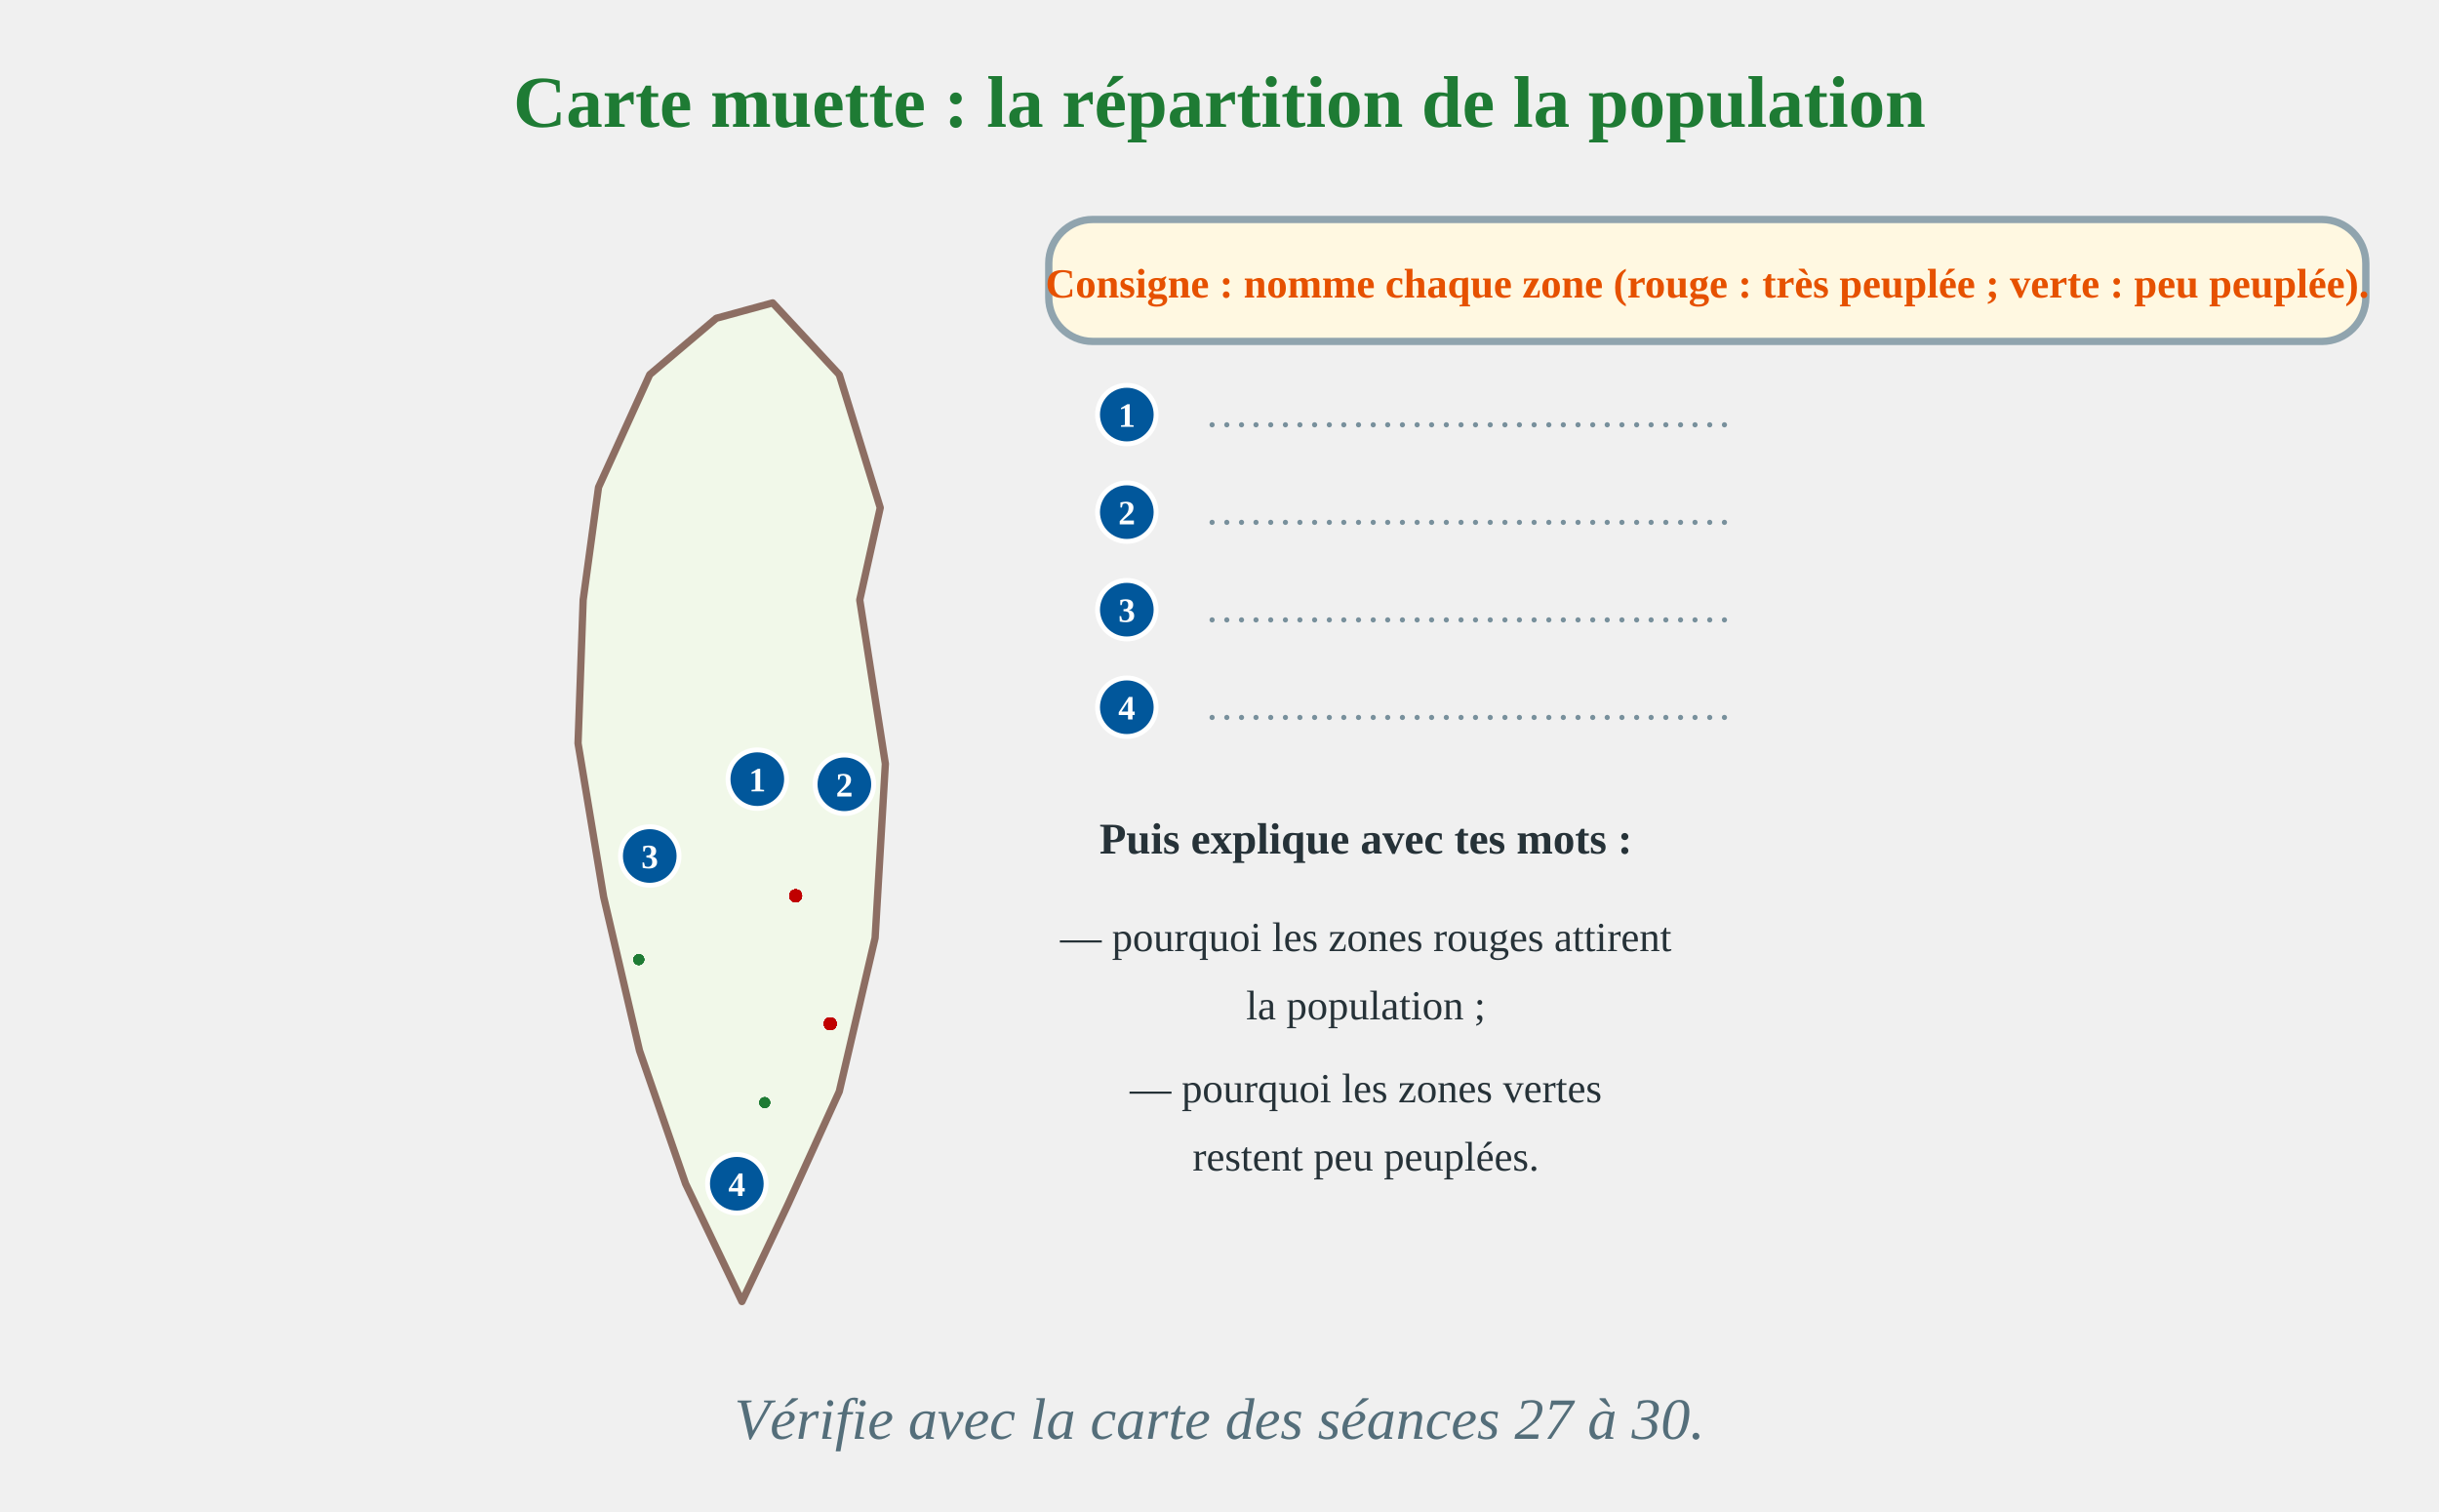
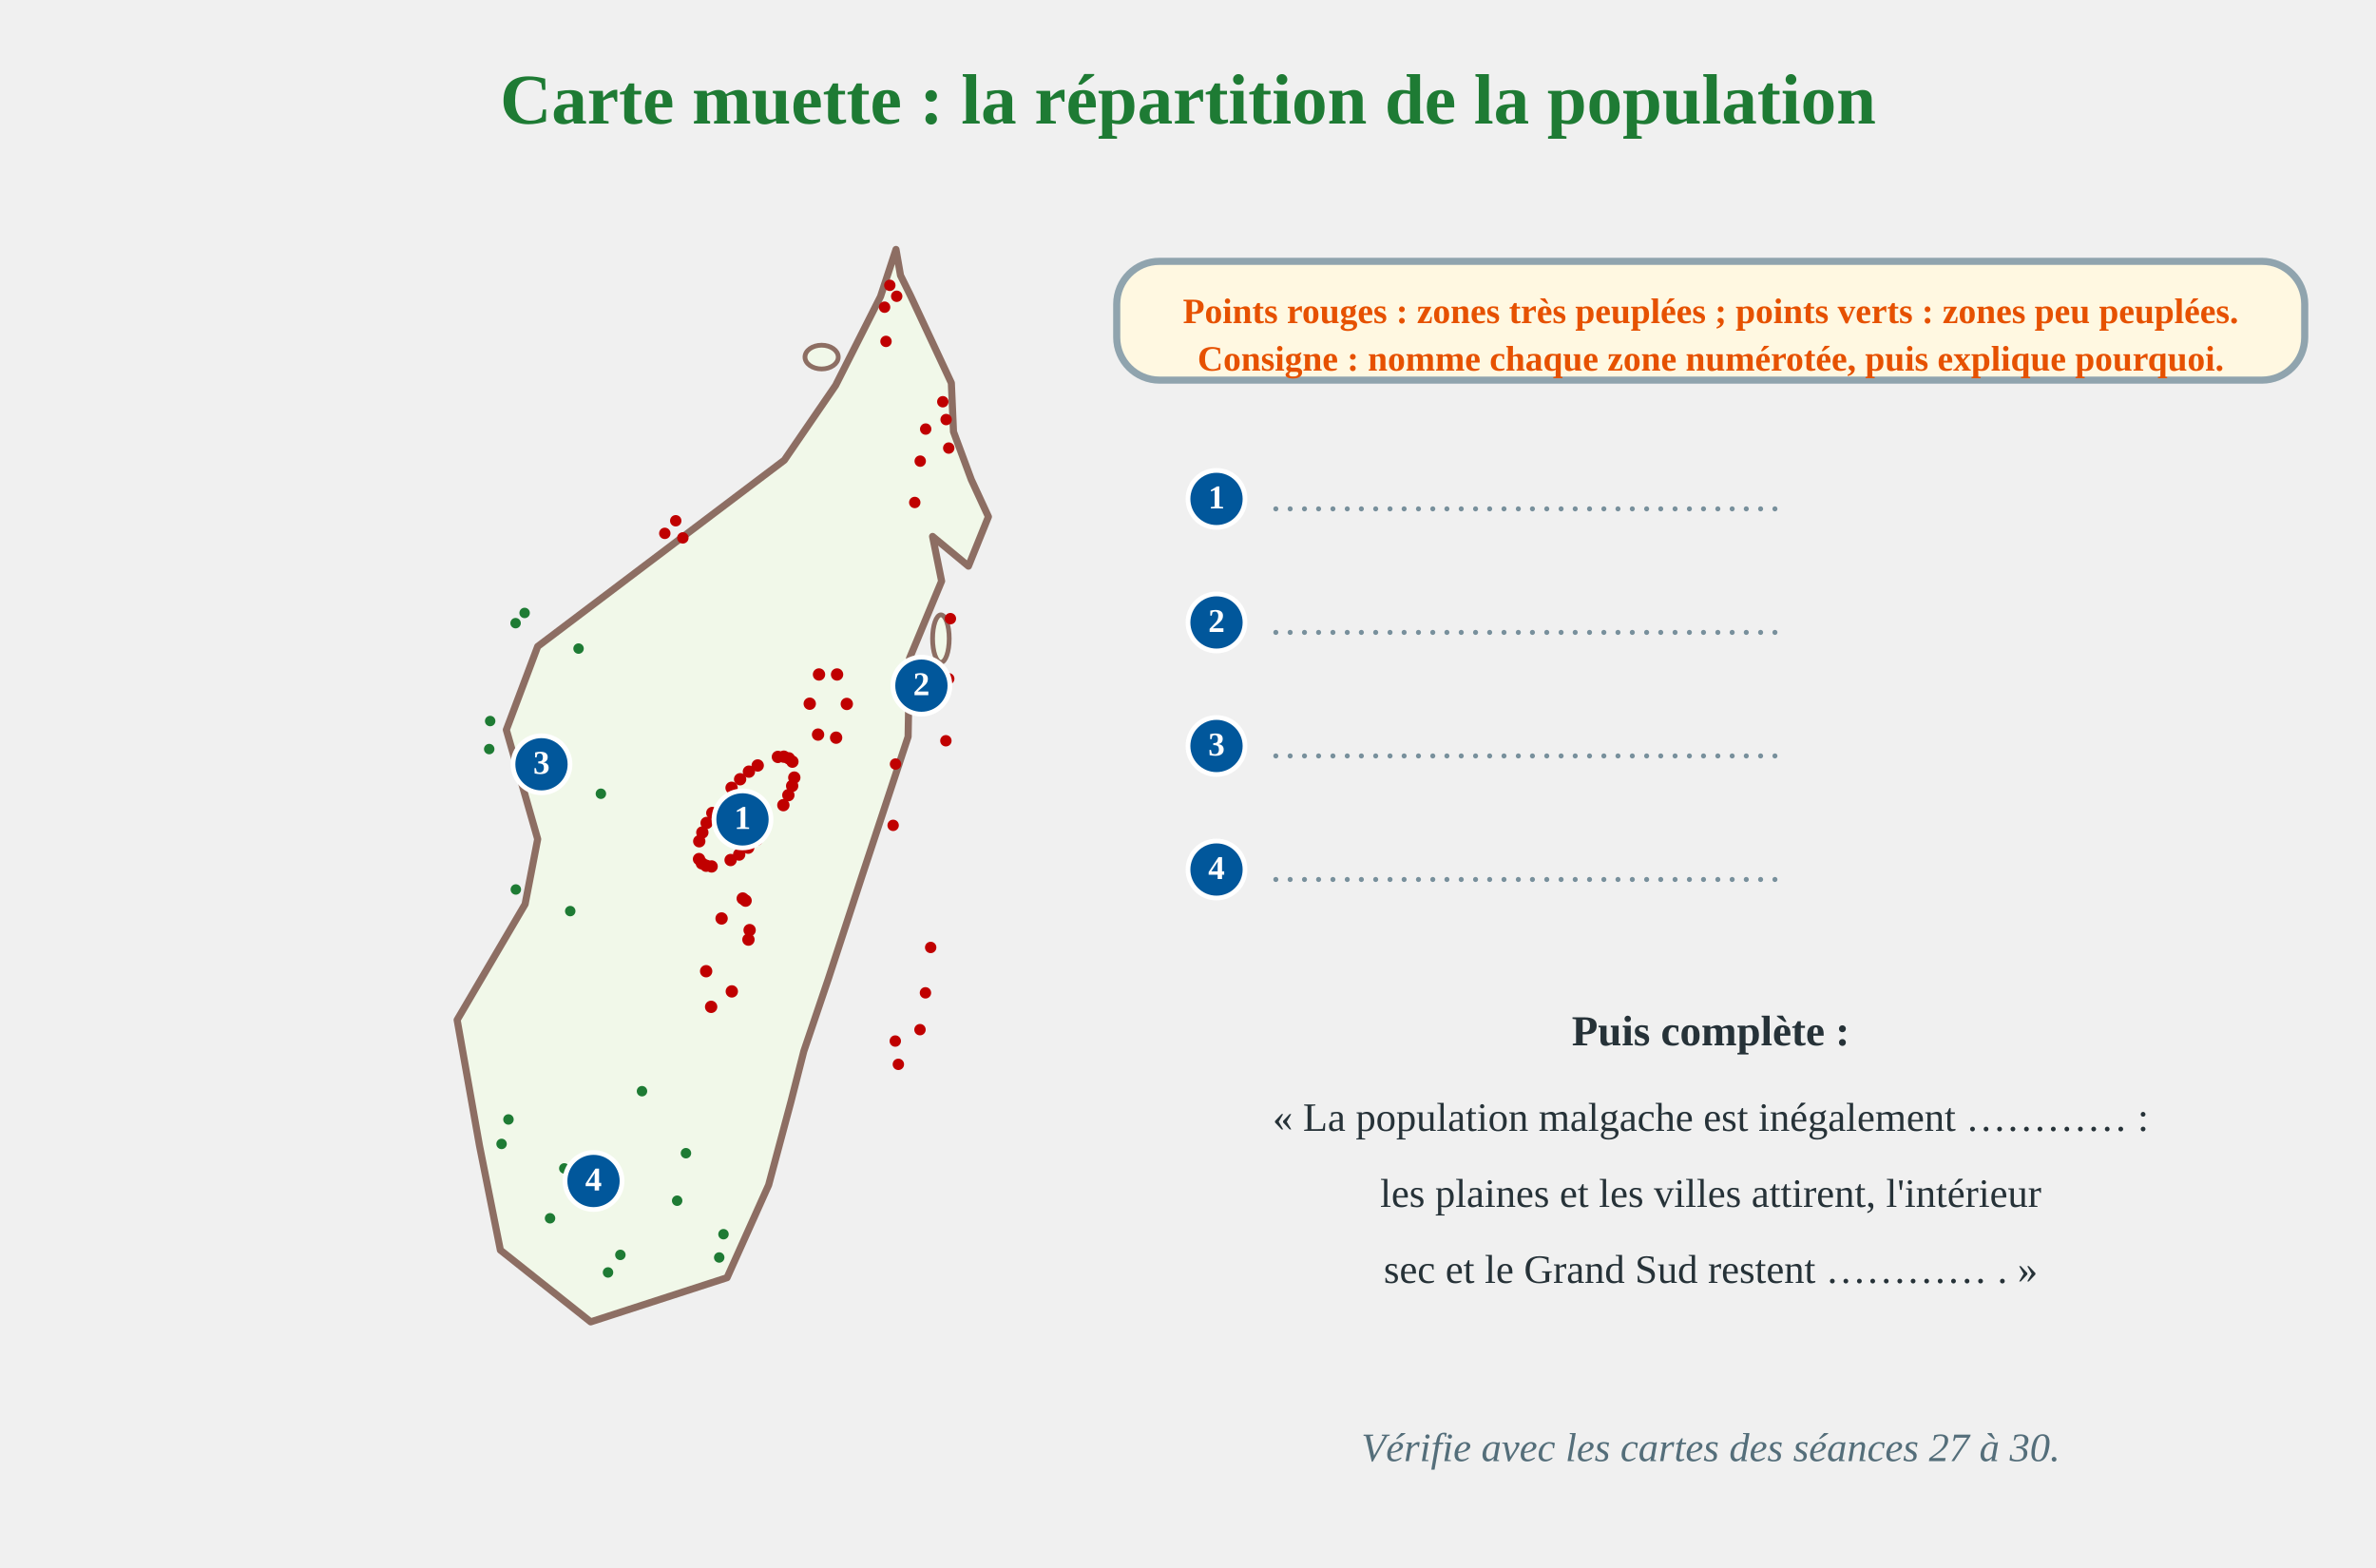
- <svg xmlns="http://www.w3.org/2000/svg" viewBox="0 0 1000 620" font-family="Georgia, 'Times New Roman', serif">
+ <svg xmlns="http://www.w3.org/2000/svg" viewBox="0 0 1000 660" font-family="Georgia, 'Times New Roman', serif">
  <defs>
    <marker id="af" markerWidth="12" markerHeight="12" refX="9" refY="5" orient="auto">
      <path d="M 0 0 L 10 5 L 0 10 Z" fill="#546E7A" />
    </marker>
    <marker id="afR" markerWidth="12" markerHeight="12" refX="9" refY="5" orient="auto">
      <path d="M 0 0 L 10 5 L 0 10 Z" fill="#C00000" />
    </marker>
    <marker id="afV" markerWidth="12" markerHeight="12" refX="9" refY="5" orient="auto">
      <path d="M 0 0 L 10 5 L 0 10 Z" fill="#1E7B34" />
    </marker>
    <marker id="afB" markerWidth="12" markerHeight="12" refX="9" refY="5" orient="auto">
      <path d="M 0 0 L 10 5 L 0 10 Z" fill="#01579B" />
    </marker>
  </defs>
  <text x="500" y="52" text-anchor="middle" font-size="30" font-weight="bold" fill="#1E7B34">Carte muette : la répartition de la population</text>
-   <g transform="translate(300 330) scale(2.1) translate(-50 -100)">
-     <path d="M 58 2 L 71 16 L 79 42 L 75 60 L 80 92 L 78 126 L 71 156 L 61 178 L 52 197 L 41 174 L 32 148 L 25 118 L 20 88 L 21 60 L 24 38 L 34 16 L 47 5 Z" fill="#F1F8E9" stroke="#8D6E63" stroke-width="1.429" stroke-linejoin="round" />
-   </g>
-   <circle cx="326.223" cy="367.313" r="2.6" fill="#C00000" />
-   <circle cx="326.223" cy="367.313" r="2.6" fill="#C00000" />
-   <circle cx="326.223" cy="367.313" r="2.6" fill="#C00000" />
-   <circle cx="326.223" cy="367.313" r="2.6" fill="#C00000" />
-   <circle cx="326.223" cy="367.313" r="2.6" fill="#C00000" />
-   <circle cx="326.223" cy="367.313" r="2.6" fill="#C00000" />
-   <circle cx="326.223" cy="367.313" r="2.6" fill="#C00000" />
-   <circle cx="326.223" cy="367.313" r="2.6" fill="#C00000" />
-   <circle cx="326.223" cy="367.313" r="2.6" fill="#C00000" />
-   <circle cx="326.223" cy="367.313" r="2.6" fill="#C00000" />
-   <circle cx="326.223" cy="367.313" r="2.6" fill="#C00000" />
-   <circle cx="326.223" cy="367.313" r="2.6" fill="#C00000" />
-   <circle cx="326.223" cy="367.313" r="2.6" fill="#C00000" />
-   <circle cx="326.223" cy="367.313" r="2.6" fill="#C00000" />
-   <circle cx="326.223" cy="367.313" r="2.6" fill="#C00000" />
-   <circle cx="326.223" cy="367.313" r="2.6" fill="#C00000" />
-   <circle cx="326.223" cy="367.313" r="2.6" fill="#C00000" />
-   <circle cx="326.223" cy="367.313" r="2.6" fill="#C00000" />
-   <circle cx="326.223" cy="367.313" r="2.6" fill="#C00000" />
-   <circle cx="326.223" cy="367.313" r="2.6" fill="#C00000" />
-   <circle cx="326.223" cy="367.313" r="2.6" fill="#C00000" />
-   <circle cx="326.223" cy="367.313" r="2.6" fill="#C00000" />
-   <circle cx="326.223" cy="367.313" r="2.6" fill="#C00000" />
-   <circle cx="326.223" cy="367.313" r="2.6" fill="#C00000" />
-   <circle cx="326.223" cy="367.313" r="2.6" fill="#C00000" />
-   <circle cx="326.223" cy="367.313" r="2.6" fill="#C00000" />
-   <circle cx="340.382" cy="419.798" r="2.6" fill="#C00000" />
-   <circle cx="340.382" cy="419.798" r="2.6" fill="#C00000" />
-   <circle cx="340.382" cy="419.798" r="2.6" fill="#C00000" />
-   <circle cx="340.382" cy="419.798" r="2.6" fill="#C00000" />
-   <circle cx="340.382" cy="419.798" r="2.6" fill="#C00000" />
-   <circle cx="340.382" cy="419.798" r="2.6" fill="#C00000" />
-   <circle cx="340.382" cy="419.798" r="2.6" fill="#C00000" />
-   <circle cx="340.382" cy="419.798" r="2.6" fill="#C00000" />
-   <circle cx="340.382" cy="419.798" r="2.6" fill="#C00000" />
-   <circle cx="340.382" cy="419.798" r="2.6" fill="#C00000" />
-   <circle cx="340.382" cy="419.798" r="2.6" fill="#C00000" />
-   <circle cx="340.382" cy="419.798" r="2.6" fill="#C00000" />
-   <circle cx="340.382" cy="419.798" r="2.6" fill="#C00000" />
-   <circle cx="340.382" cy="419.798" r="2.6" fill="#C00000" />
-   <circle cx="340.382" cy="419.798" r="2.6" fill="#C00000" />
-   <circle cx="340.382" cy="419.798" r="2.6" fill="#C00000" />
-   <circle cx="340.382" cy="419.798" r="2.6" fill="#C00000" />
-   <circle cx="340.382" cy="419.798" r="2.6" fill="#C00000" />
-   <circle cx="340.382" cy="419.798" r="2.6" fill="#C00000" />
-   <circle cx="340.382" cy="419.798" r="2.6" fill="#C00000" />
-   <circle cx="261.909" cy="393.493" r="2.2" fill="#1E7B34" />
-   <circle cx="261.909" cy="393.493" r="2.2" fill="#1E7B34" />
-   <circle cx="261.909" cy="393.493" r="2.2" fill="#1E7B34" />
-   <circle cx="261.909" cy="393.493" r="2.2" fill="#1E7B34" />
-   <circle cx="261.909" cy="393.493" r="2.2" fill="#1E7B34" />
-   <circle cx="261.909" cy="393.493" r="2.2" fill="#1E7B34" />
-   <circle cx="261.909" cy="393.493" r="2.2" fill="#1E7B34" />
-   <circle cx="261.909" cy="393.493" r="2.2" fill="#1E7B34" />
-   <circle cx="261.909" cy="393.493" r="2.2" fill="#1E7B34" />
-   <circle cx="261.909" cy="393.493" r="2.2" fill="#1E7B34" />
-   <circle cx="313.552" cy="452.121" r="2.2" fill="#1E7B34" />
-   <circle cx="313.552" cy="452.121" r="2.2" fill="#1E7B34" />
-   <circle cx="313.552" cy="452.121" r="2.2" fill="#1E7B34" />
-   <circle cx="313.552" cy="452.121" r="2.2" fill="#1E7B34" />
-   <circle cx="313.552" cy="452.121" r="2.2" fill="#1E7B34" />
-   <circle cx="313.552" cy="452.121" r="2.2" fill="#1E7B34" />
-   <circle cx="313.552" cy="452.121" r="2.2" fill="#1E7B34" />
-   <circle cx="310.5" cy="319.5" r="12" fill="#01579B" stroke="#FFF" stroke-width="2" />
-   <text x="310.5" y="324.5" text-anchor="middle" font-size="14" font-weight="bold" fill="#FFF">1</text>
-   <circle cx="346.2" cy="321.6" r="12" fill="#01579B" stroke="#FFF" stroke-width="2" />
-   <text x="346.2" y="326.6" text-anchor="middle" font-size="14" font-weight="bold" fill="#FFF">2</text>
-   <circle cx="266.4" cy="351" r="12" fill="#01579B" stroke="#FFF" stroke-width="2" />
-   <text x="266.4" y="356" text-anchor="middle" font-size="14" font-weight="bold" fill="#FFF">3</text>
-   <circle cx="302.1" cy="485.4" r="12" fill="#01579B" stroke="#FFF" stroke-width="2" />
-   <text x="302.1" y="490.4" text-anchor="middle" font-size="14" font-weight="bold" fill="#FFF">4</text>
-   <rect x="430" y="90" width="540" height="50" rx="18" fill="#FFF8E1" stroke="#90A4AE" stroke-width="3" />
-   <text x="700" y="122" text-anchor="middle" font-size="17" fill="#E65100" font-weight="bold">Consigne : nomme chaque zone (rouge : très peuplée ; verte : peu peuplée).</text>
-   <circle cx="462" cy="170" r="12" fill="#01579B" stroke="#FFF" stroke-width="2" />
-   <text x="462" y="175" text-anchor="middle" font-size="14" font-weight="bold" fill="#FFF">1</text>
-   <text x="494" y="175" text-anchor="start" font-size="18" fill="#78909C">………………………………</text>
-   <circle cx="462" cy="210" r="12" fill="#01579B" stroke="#FFF" stroke-width="2" />
-   <text x="462" y="215" text-anchor="middle" font-size="14" font-weight="bold" fill="#FFF">2</text>
-   <text x="494" y="215" text-anchor="start" font-size="18" fill="#78909C">………………………………</text>
-   <circle cx="462" cy="250" r="12" fill="#01579B" stroke="#FFF" stroke-width="2" />
-   <text x="462" y="255" text-anchor="middle" font-size="14" font-weight="bold" fill="#FFF">3</text>
-   <text x="494" y="255" text-anchor="start" font-size="18" fill="#78909C">………………………………</text>
-   <circle cx="462" cy="290" r="12" fill="#01579B" stroke="#FFF" stroke-width="2" />
-   <text x="462" y="295" text-anchor="middle" font-size="14" font-weight="bold" fill="#FFF">4</text>
-   <text x="494" y="295" text-anchor="start" font-size="18" fill="#78909C">………………………………</text>
-   <text x="560" y="350" text-anchor="middle" font-size="18" fill="#263238" font-weight="bold">Puis explique avec tes mots :</text>
-   <text x="560" y="390" text-anchor="middle" font-size="17" fill="#263238">— pourquoi les zones rouges attirent</text>
-   <text x="560" y="418" text-anchor="middle" font-size="17" fill="#263238">la population ;</text>
-   <text x="560" y="452" text-anchor="middle" font-size="17" fill="#263238">— pourquoi les zones vertes</text>
-   <text x="560" y="480" text-anchor="middle" font-size="17" fill="#263238">restent peu peuplées.</text>
-   <text x="500" y="590" text-anchor="middle" font-size="24" fill="#546E7A" font-style="italic">Vérifie avec la carte des séances 27 à 30.</text>
+   <path d="M377.1 105.0 L379.0 115.9 L383.1 124.2 L400.4 161.2 L401.3 181.7 L408.8 201.9 L416.0 217.5 L407.6 238.3 L392.5 225.8 L396.3 244.6 L382.8 277.1 L382.2 310.1 L363.0 368.1 L348.6 412.1 L338.3 442.5 L332.9 463.7 L323.5 498.8 L306.0 537.8 L248.6 556.4 L210.6 526.2 L201.8 482.2 L192.4 429.3 L221.0 380.6 L226.3 353.2 L213.1 307.2 L226.3 272.1 L330.1 193.7 L351.7 162.2 L370.6 124.8 Z" fill="#F1F8E9" stroke="#8D6E63" stroke-width="3" stroke-linejoin="round" />
+   <ellipse cx="345.8" cy="150.3" rx="7" ry="5" fill="#F1F8E9" stroke="#8D6E63" stroke-width="2" />
+   <ellipse cx="396.0" cy="268.8" rx="3.5" ry="10" fill="#F1F8E9" stroke="#8D6E63" stroke-width="2" />
+   <circle cx="334.3" cy="327.3" r="2.6" fill="#C00000" />
+   <circle cx="327.4" cy="318.6" r="2.6" fill="#C00000" />
+   <circle cx="307.9" cy="331.6" r="2.6" fill="#C00000" />
+   <circle cx="294.3" cy="354.1" r="2.6" fill="#C00000" />
+   <circle cx="299.5" cy="364.7" r="2.6" fill="#C00000" />
+   <circle cx="318.5" cy="353.4" r="2.6" fill="#C00000" />
+   <circle cx="333.4" cy="330.8" r="2.6" fill="#C00000" />
+   <circle cx="329.9" cy="318.5" r="2.6" fill="#C00000" />
+   <circle cx="311.5" cy="328.0" r="2.6" fill="#C00000" />
+   <circle cx="295.6" cy="350.4" r="2.6" fill="#C00000" />
+   <circle cx="297.2" cy="364.4" r="2.6" fill="#C00000" />
+   <circle cx="314.9" cy="356.8" r="2.6" fill="#C00000" />
+   <circle cx="331.8" cy="334.7" r="2.6" fill="#C00000" />
+   <circle cx="332.0" cy="319.2" r="2.6" fill="#C00000" />
+   <circle cx="315.2" cy="324.8" r="2.6" fill="#C00000" />
+   <circle cx="297.4" cy="346.4" r="2.6" fill="#C00000" />
+   <circle cx="295.4" cy="363.4" r="2.6" fill="#C00000" />
+   <circle cx="311.1" cy="359.7" r="2.6" fill="#C00000" />
+   <circle cx="329.7" cy="338.9" r="2.6" fill="#C00000" />
+   <circle cx="333.5" cy="320.6" r="2.6" fill="#C00000" />
+   <circle cx="318.9" cy="322.2" r="2.6" fill="#C00000" />
+   <circle cx="299.8" cy="342.2" r="2.6" fill="#C00000" />
+   <circle cx="294.2" cy="361.6" r="2.6" fill="#C00000" />
+   <circle cx="307.5" cy="362.0" r="2.6" fill="#C00000" />
+   <circle cx="315.5" cy="391.5" r="2.6" fill="#C00000" />
+   <circle cx="312.6" cy="378.2" r="2.6" fill="#C00000" />
+   <circle cx="303.7" cy="386.6" r="2.6" fill="#C00000" />
+   <circle cx="297.2" cy="408.8" r="2.6" fill="#C00000" />
+   <circle cx="299.3" cy="423.8" r="2.6" fill="#C00000" />
+   <circle cx="308.0" cy="417.3" r="2.6" fill="#C00000" />
+   <circle cx="315.0" cy="395.5" r="2.6" fill="#C00000" />
+   <circle cx="313.8" cy="379.1" r="2.6" fill="#C00000" />
+   <circle cx="351.9" cy="310.5" r="2.6" fill="#C00000" />
+   <circle cx="344.3" cy="309.2" r="2.6" fill="#C00000" />
+   <circle cx="340.8" cy="296.2" r="2.6" fill="#C00000" />
+   <circle cx="344.7" cy="283.9" r="2.6" fill="#C00000" />
+   <circle cx="352.3" cy="283.9" r="2.6" fill="#C00000" />
+   <circle cx="356.4" cy="296.3" r="2.6" fill="#C00000" />
+   <circle cx="389.6" cy="180.6" r="2.4" fill="#C00000" />
+   <circle cx="399.3" cy="188.6" r="2.4" fill="#C00000" />
+   <circle cx="398.1" cy="311.8" r="2.4" fill="#C00000" />
+   <circle cx="387.2" cy="433.4" r="2.4" fill="#C00000" />
+   <circle cx="376.8" cy="438.2" r="2.4" fill="#C00000" />
+   <circle cx="376.9" cy="321.6" r="2.4" fill="#C00000" />
+   <circle cx="387.3" cy="194.1" r="2.4" fill="#C00000" />
+   <circle cx="398.2" cy="176.6" r="2.4" fill="#C00000" />
+   <circle cx="399.3" cy="285.7" r="2.4" fill="#C00000" />
+   <circle cx="389.5" cy="417.9" r="2.4" fill="#C00000" />
+   <circle cx="378.1" cy="448.0" r="2.4" fill="#C00000" />
+   <circle cx="375.9" cy="347.4" r="2.4" fill="#C00000" />
+   <circle cx="385.0" cy="211.5" r="2.4" fill="#C00000" />
+   <circle cx="396.8" cy="169.1" r="2.4" fill="#C00000" />
+   <circle cx="400.0" cy="260.4" r="2.4" fill="#C00000" />
+   <circle cx="391.7" cy="398.8" r="2.4" fill="#C00000" />
+   <circle cx="372.9" cy="143.7" r="2.4" fill="#C00000" />
+   <circle cx="372.3" cy="129.3" r="2.4" fill="#C00000" />
+   <circle cx="374.5" cy="120.1" r="2.4" fill="#C00000" />
+   <circle cx="377.4" cy="124.7" r="2.4" fill="#C00000" />
+   <circle cx="279.8" cy="224.5" r="2.4" fill="#C00000" />
+   <circle cx="284.4" cy="219.2" r="2.4" fill="#C00000" />
+   <circle cx="287.4" cy="226.4" r="2.4" fill="#C00000" />
+   <circle cx="217.0" cy="262.3" r="2.2" fill="#1E7B34" />
+   <circle cx="205.9" cy="315.3" r="2.2" fill="#1E7B34" />
+   <circle cx="217.1" cy="374.4" r="2.2" fill="#1E7B34" />
+   <circle cx="240.0" cy="383.5" r="2.2" fill="#1E7B34" />
+   <circle cx="252.9" cy="334.1" r="2.2" fill="#1E7B34" />
+   <circle cx="243.5" cy="273.0" r="2.2" fill="#1E7B34" />
+   <circle cx="220.8" cy="258.0" r="2.2" fill="#1E7B34" />
+   <circle cx="206.3" cy="303.5" r="2.2" fill="#1E7B34" />
+   <circle cx="261.1" cy="528.2" r="2.2" fill="#1E7B34" />
+   <circle cx="255.9" cy="535.6" r="2.2" fill="#1E7B34" />
+   <circle cx="231.5" cy="512.8" r="2.2" fill="#1E7B34" />
+   <circle cx="211.1" cy="481.5" r="2.2" fill="#1E7B34" />
+   <circle cx="214.0" cy="471.2" r="2.2" fill="#1E7B34" />
+   <circle cx="237.5" cy="491.8" r="2.2" fill="#1E7B34" />
+   <circle cx="285.0" cy="505.4" r="2.2" fill="#1E7B34" />
+   <circle cx="302.7" cy="529.3" r="2.2" fill="#1E7B34" />
+   <circle cx="304.5" cy="519.5" r="2.2" fill="#1E7B34" />
+   <circle cx="288.7" cy="485.4" r="2.2" fill="#1E7B34" />
+   <circle cx="270.2" cy="459.3" r="2.2" fill="#1E7B34" />
+   <circle cx="312.5" cy="344.9" r="12" fill="#01579B" stroke="#FFF" stroke-width="2" />
+   <text x="312.5" y="348.9" text-anchor="middle" font-size="14" font-weight="bold" fill="#FFF">1</text>
+   <circle cx="387.8" cy="288.6" r="12" fill="#01579B" stroke="#FFF" stroke-width="2" />
+   <text x="387.8" y="292.6" text-anchor="middle" font-size="14" font-weight="bold" fill="#FFF">2</text>
+   <circle cx="227.9" cy="321.7" r="12" fill="#01579B" stroke="#FFF" stroke-width="2" />
+   <text x="227.9" y="325.7" text-anchor="middle" font-size="14" font-weight="bold" fill="#FFF">3</text>
+   <circle cx="249.8" cy="497.1" r="12" fill="#01579B" stroke="#FFF" stroke-width="2" />
+   <text x="249.8" y="501.1" text-anchor="middle" font-size="14" font-weight="bold" fill="#FFF">4</text>
+   <rect x="470" y="110" width="500" height="50" rx="18" fill="#FFF8E1" stroke="#90A4AE" stroke-width="3" />
+   <text x="720" y="136" text-anchor="middle" font-size="15" fill="#E65100" font-weight="bold">Points rouges : zones très peuplées ; points verts : zones peu peuplées.</text>
+   <text x="720" y="156" text-anchor="middle" font-size="15" fill="#E65100" font-weight="bold">Consigne : nomme chaque zone numérotée, puis explique pourquoi.</text>
+   <circle cx="512.0" cy="210.0" r="12" fill="#01579B" stroke="#FFF" stroke-width="2" />
+   <text x="512.0" y="214.0" text-anchor="middle" font-size="14" font-weight="bold" fill="#FFF">1</text>
+   <text x="534" y="215" text-anchor="start" font-size="18" fill="#78909C">………………………………</text>
+   <circle cx="512.0" cy="262.0" r="12" fill="#01579B" stroke="#FFF" stroke-width="2" />
+   <text x="512.0" y="266.0" text-anchor="middle" font-size="14" font-weight="bold" fill="#FFF">2</text>
+   <text x="534" y="267" text-anchor="start" font-size="18" fill="#78909C">………………………………</text>
+   <circle cx="512.0" cy="314.0" r="12" fill="#01579B" stroke="#FFF" stroke-width="2" />
+   <text x="512.0" y="318.0" text-anchor="middle" font-size="14" font-weight="bold" fill="#FFF">3</text>
+   <text x="534" y="319" text-anchor="start" font-size="18" fill="#78909C">………………………………</text>
+   <circle cx="512.0" cy="366.0" r="12" fill="#01579B" stroke="#FFF" stroke-width="2" />
+   <text x="512.0" y="370.0" text-anchor="middle" font-size="14" font-weight="bold" fill="#FFF">4</text>
+   <text x="534" y="371" text-anchor="start" font-size="18" fill="#78909C">………………………………</text>
+   <text x="720" y="440" text-anchor="middle" font-size="18" fill="#263238" font-weight="bold">Puis complète :</text>
+   <text x="720" y="476" text-anchor="middle" font-size="17" fill="#263238">« La population malgache est inégalement ………… :</text>
+   <text x="720" y="508" text-anchor="middle" font-size="17" fill="#263238">les plaines et les villes attirent, l'intérieur</text>
+   <text x="720" y="540" text-anchor="middle" font-size="17" fill="#263238">sec et le Grand Sud restent ………… . »</text>
+   <text x="720" y="615" text-anchor="middle" font-size="17" fill="#546E7A" font-style="italic">Vérifie avec les cartes des séances 27 à 30.</text>
</svg>
